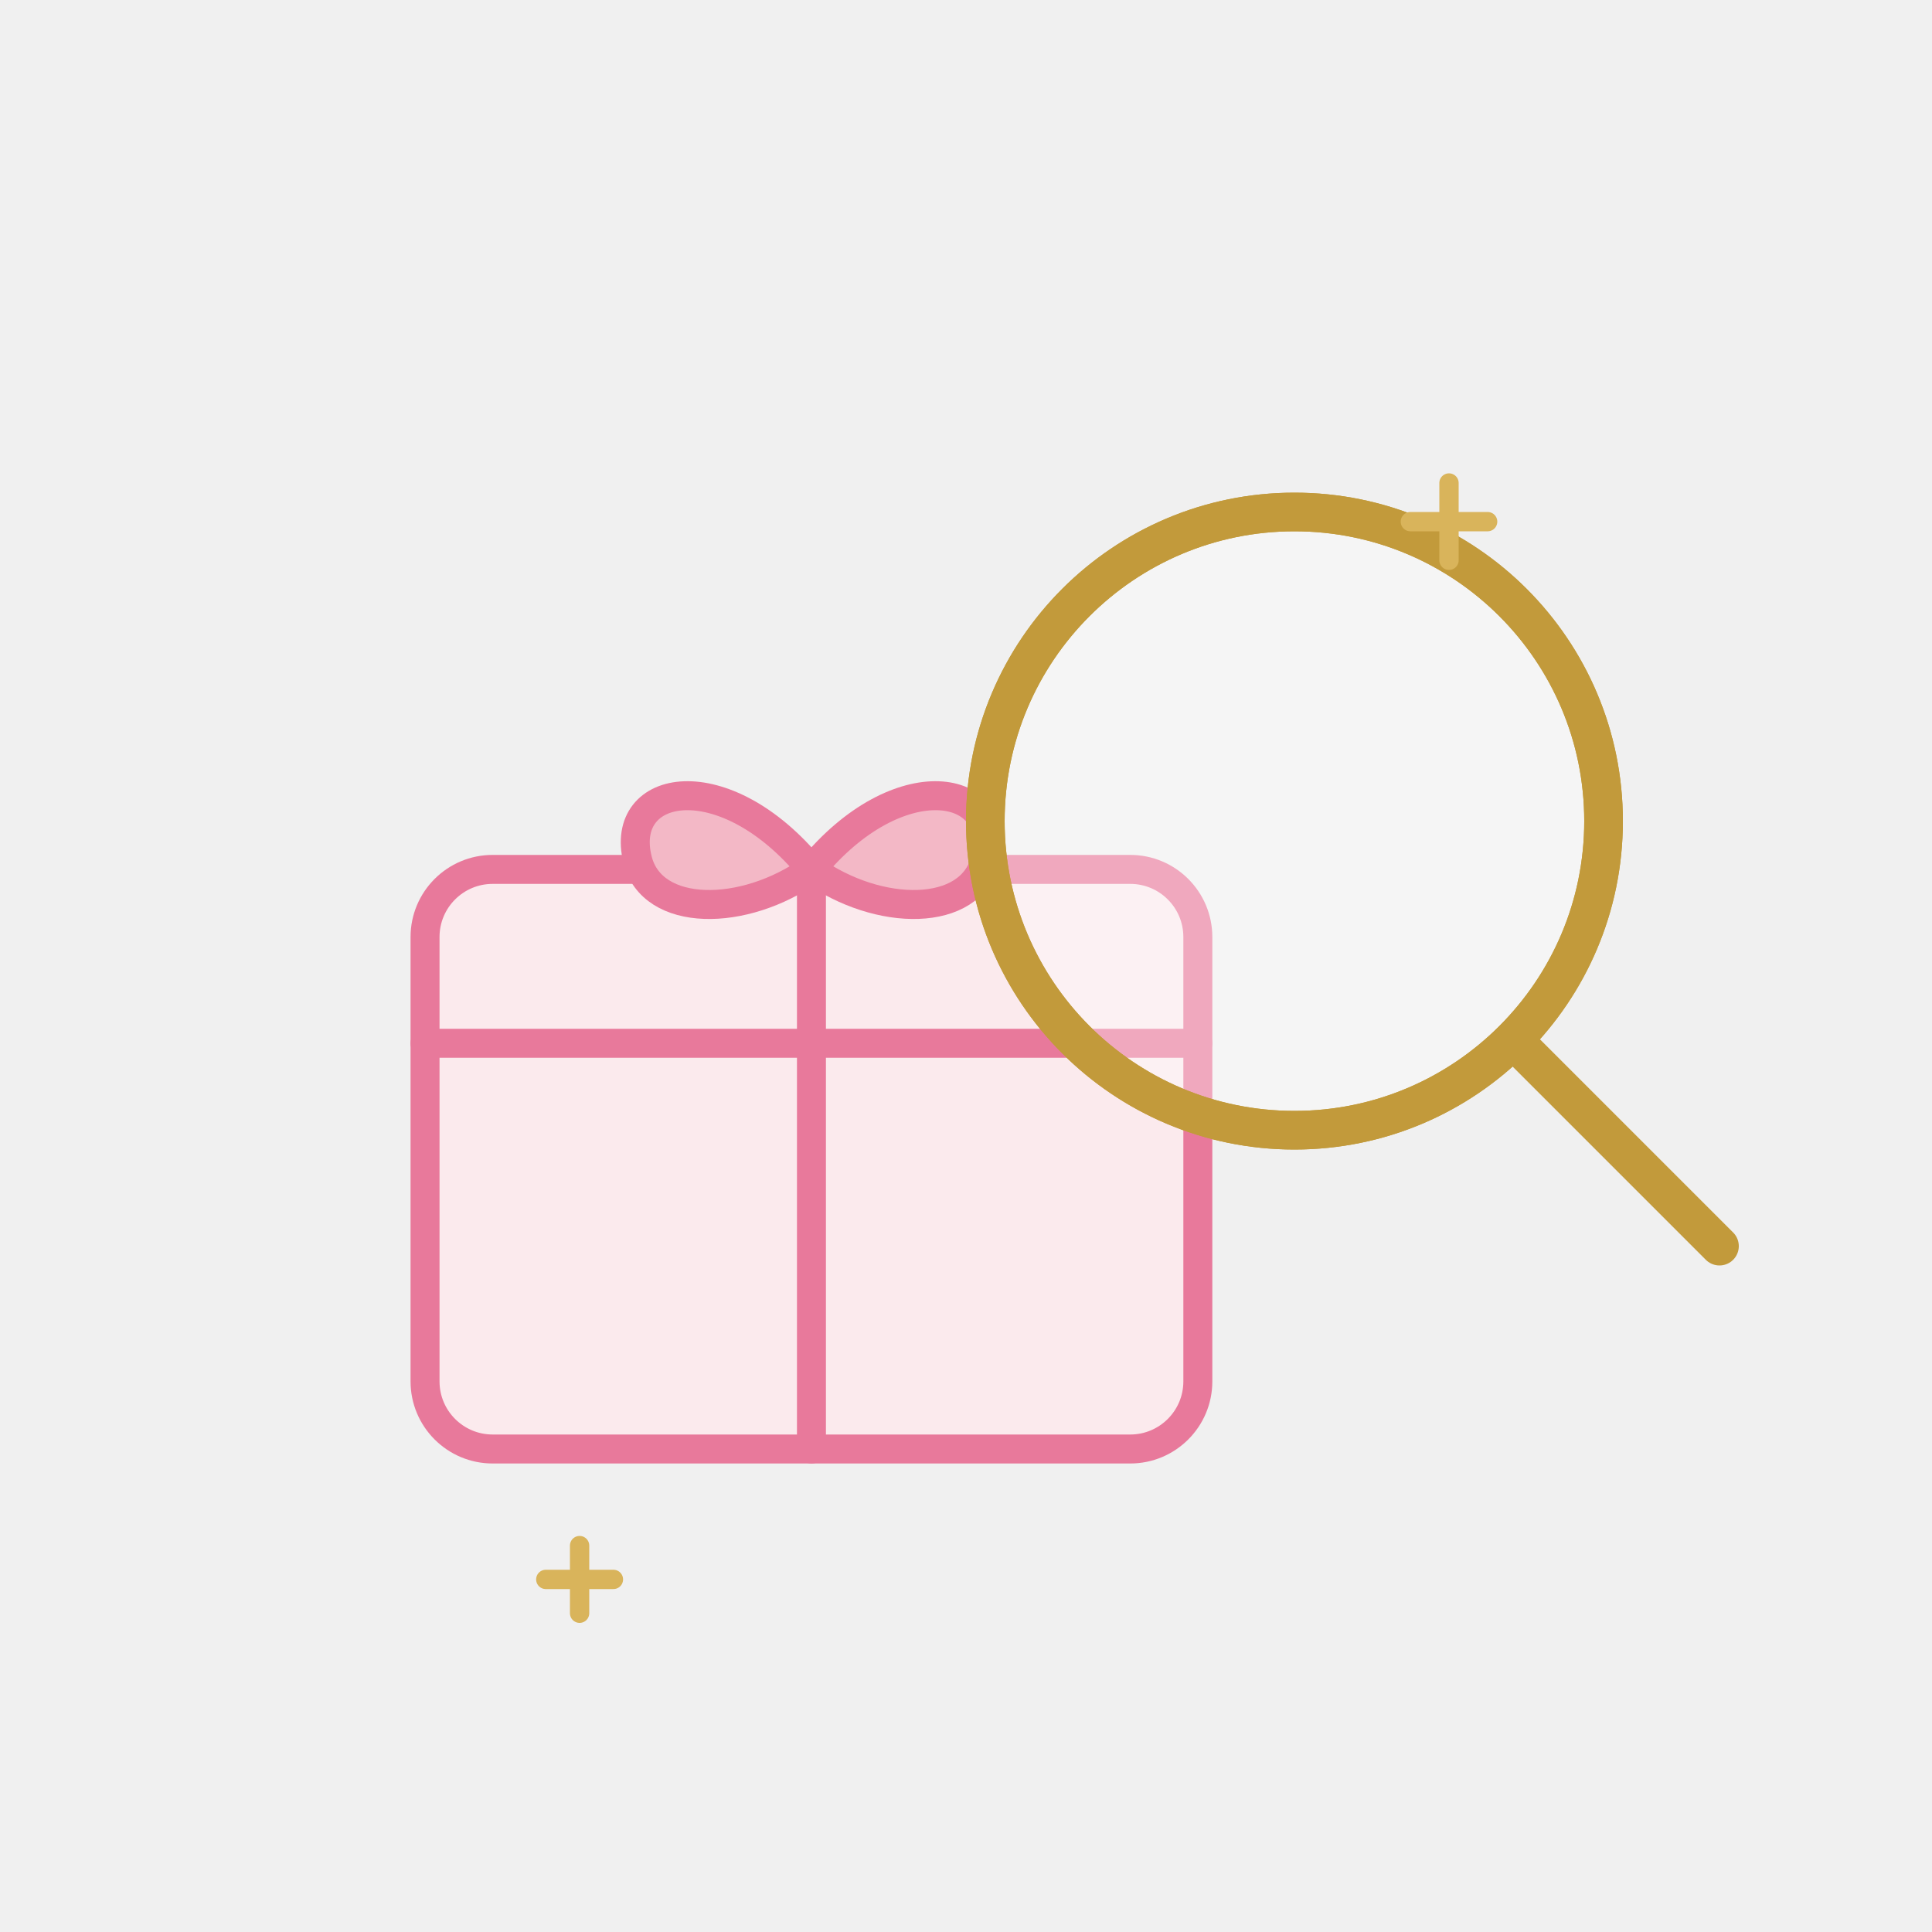
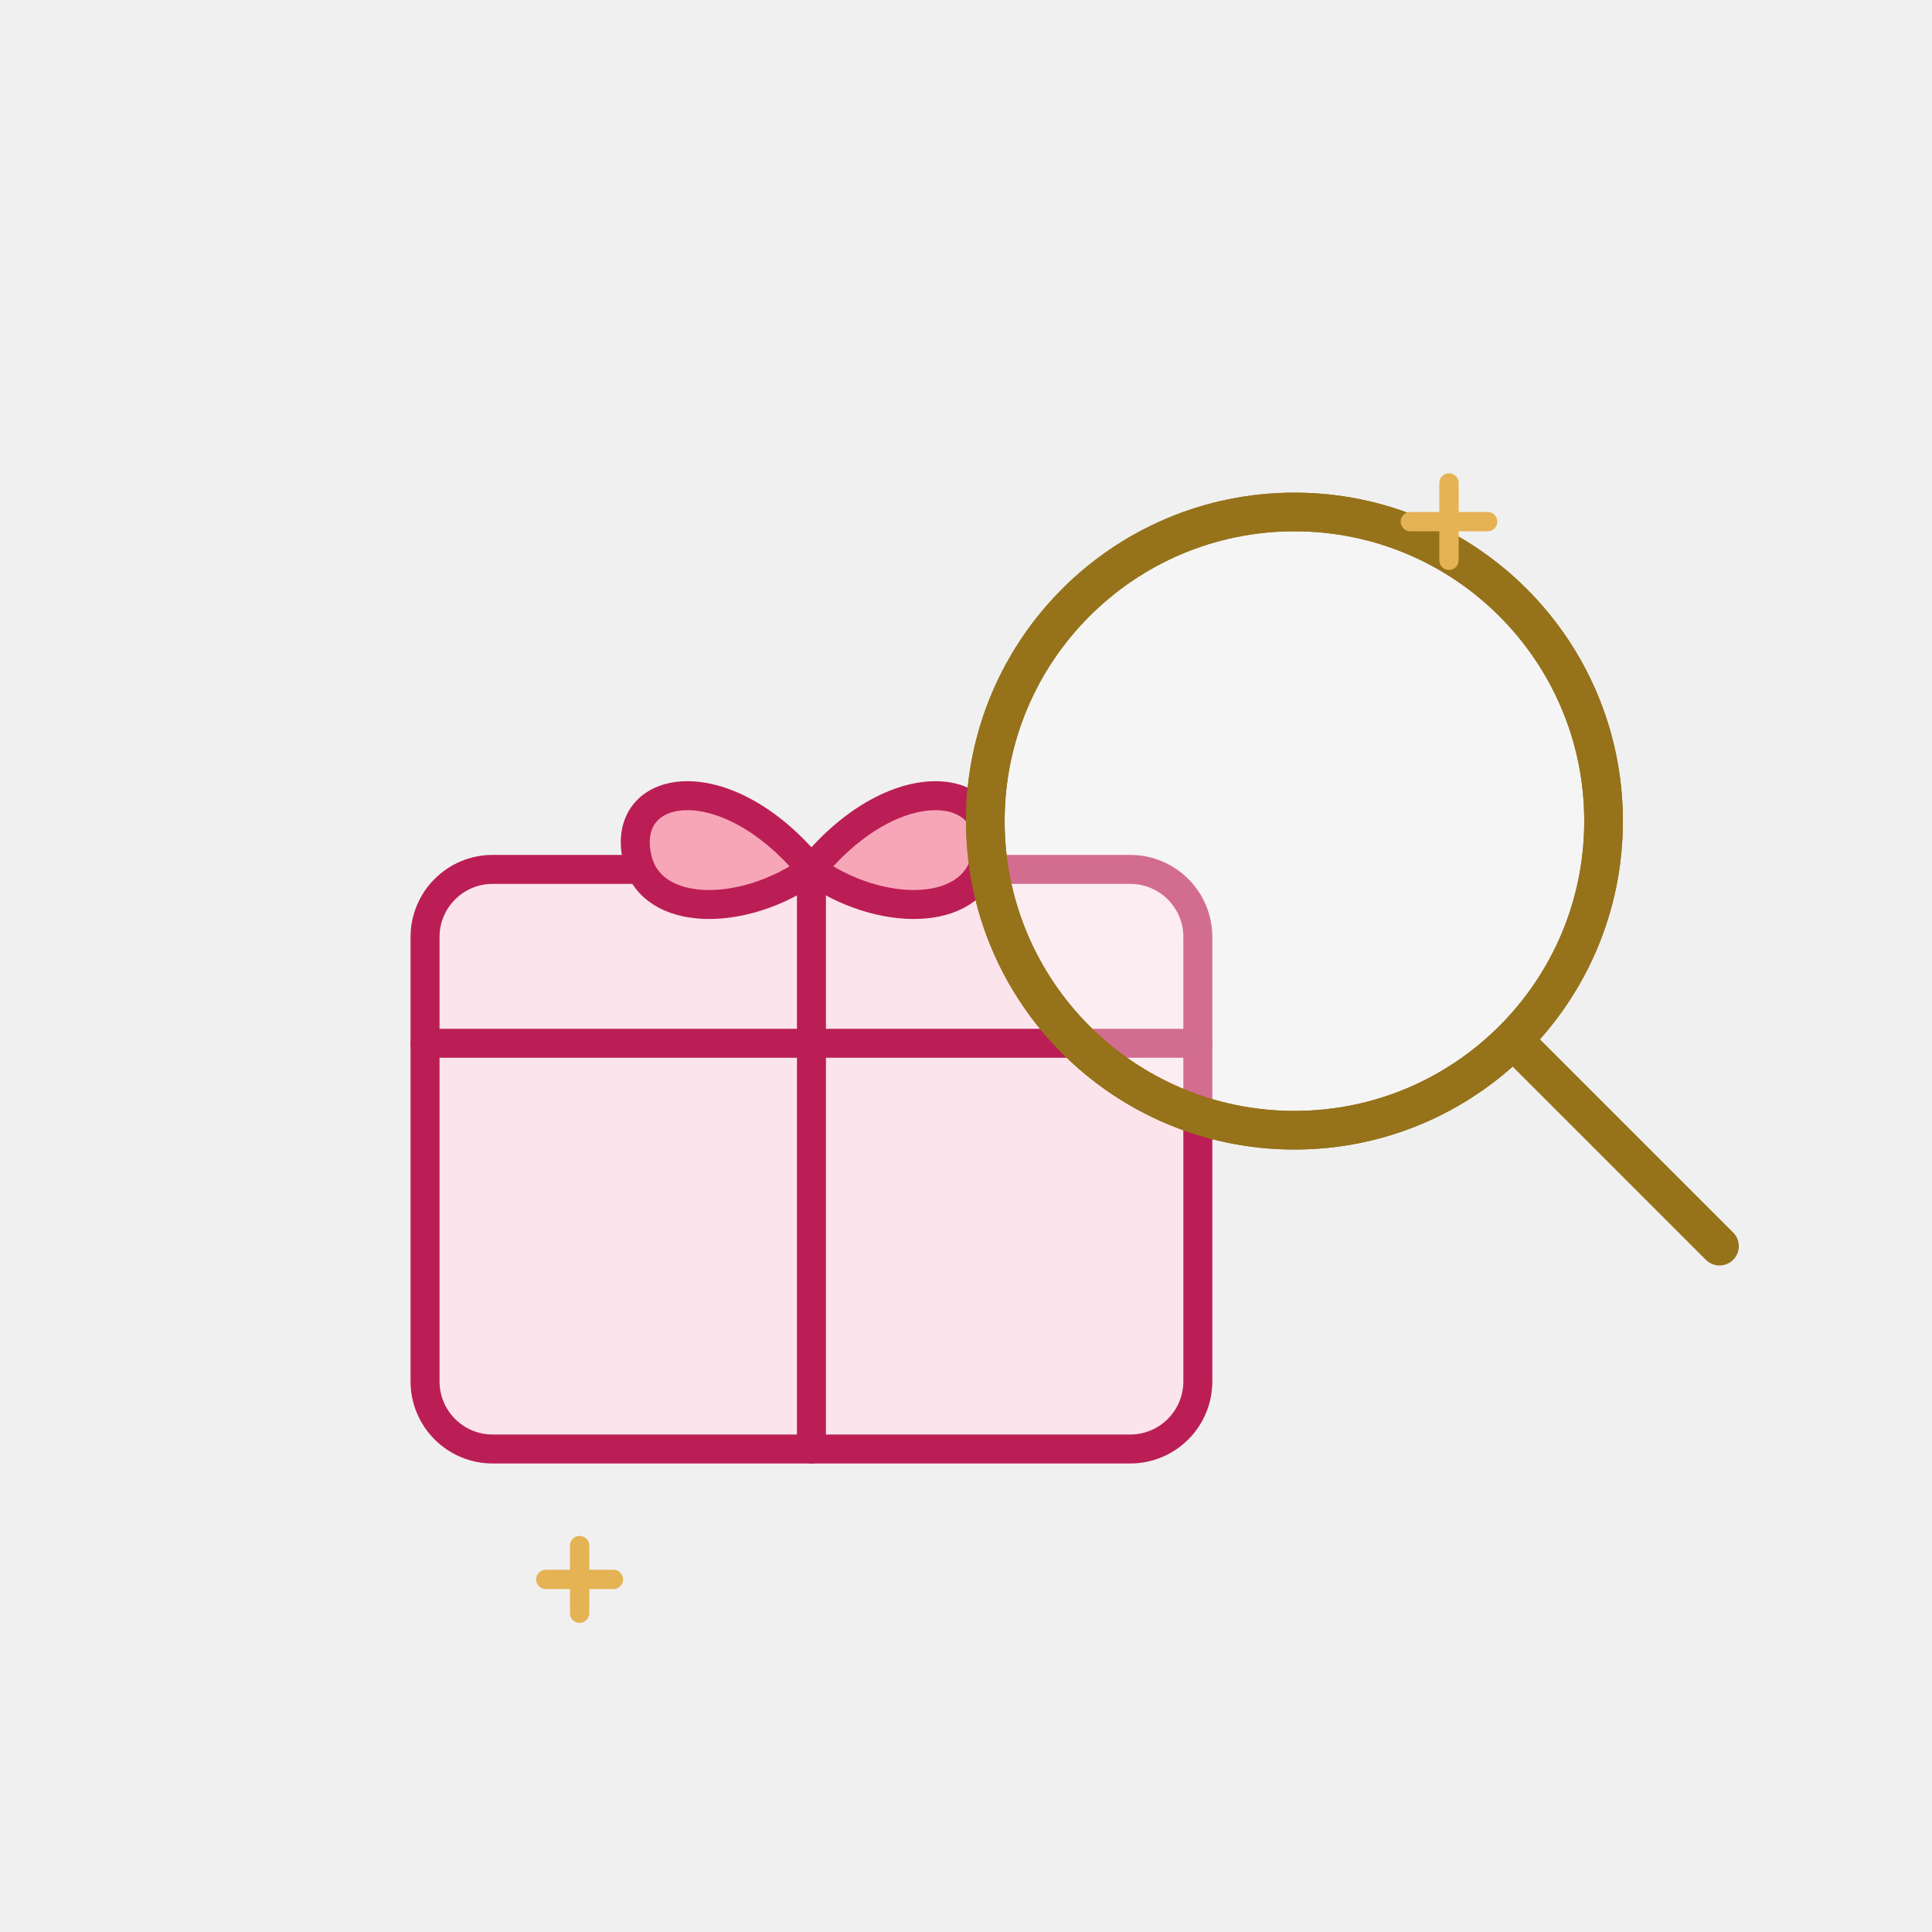
<svg xmlns="http://www.w3.org/2000/svg" viewBox="0 0 400 400" fill="none">
-   <g stroke="#E8799B" stroke-width="6" stroke-linecap="round" stroke-linejoin="round">
-     <rect x="88" y="180" width="160" height="120" rx="14" fill="#FBEAED" />
+   <g stroke="#BB1E55" stroke-width="6" stroke-linecap="round" stroke-linejoin="round">
+     <rect x="88" y="180" width="160" height="120" rx="14" fill="#FBE4EB" />
    <path d="M88 216 H248" />
    <path d="M168 180 V300" />
-     <path d="M168 180 C150 158 128 162 132 178 C135 190 154 190 168 180 Z" fill="#F3B8C6" />
-     <path d="M168 180 C186 158 208 162 204 178 C201 190 182 190 168 180 Z" fill="#F3B8C6" />
+     <path d="M168 180 C150 158 128 162 132 178 C135 190 154 190 168 180 Z" fill="#F7A6B8" />
+     <path d="M168 180 C186 158 208 162 204 178 C201 190 182 190 168 180 Z" fill="#F7A6B8" />
  </g>
-   <g stroke="#C29A3B" stroke-width="8" stroke-linecap="round">
+   <g stroke="#96721A" stroke-width="8" stroke-linecap="round">
    <circle cx="268" cy="170" r="64" fill="#FFFFFF" fill-opacity="0.35" />
    <path d="M314 216 L356 258" />
  </g>
-   <circle cx="268" cy="170" r="64" fill="none" stroke="#C29A3B" stroke-width="8" />
-   <g stroke="#D9B45B" stroke-width="4" stroke-linecap="round">
+   <circle cx="268" cy="170" r="64" fill="none" stroke="#96721A" stroke-width="8" />
+   <g stroke="#E5B354" stroke-width="4" stroke-linecap="round">
    <path d="M300 100 v16 M292 108 h16" />
    <path d="M120 320 v14 M113 327 h14" />
  </g>
</svg>
